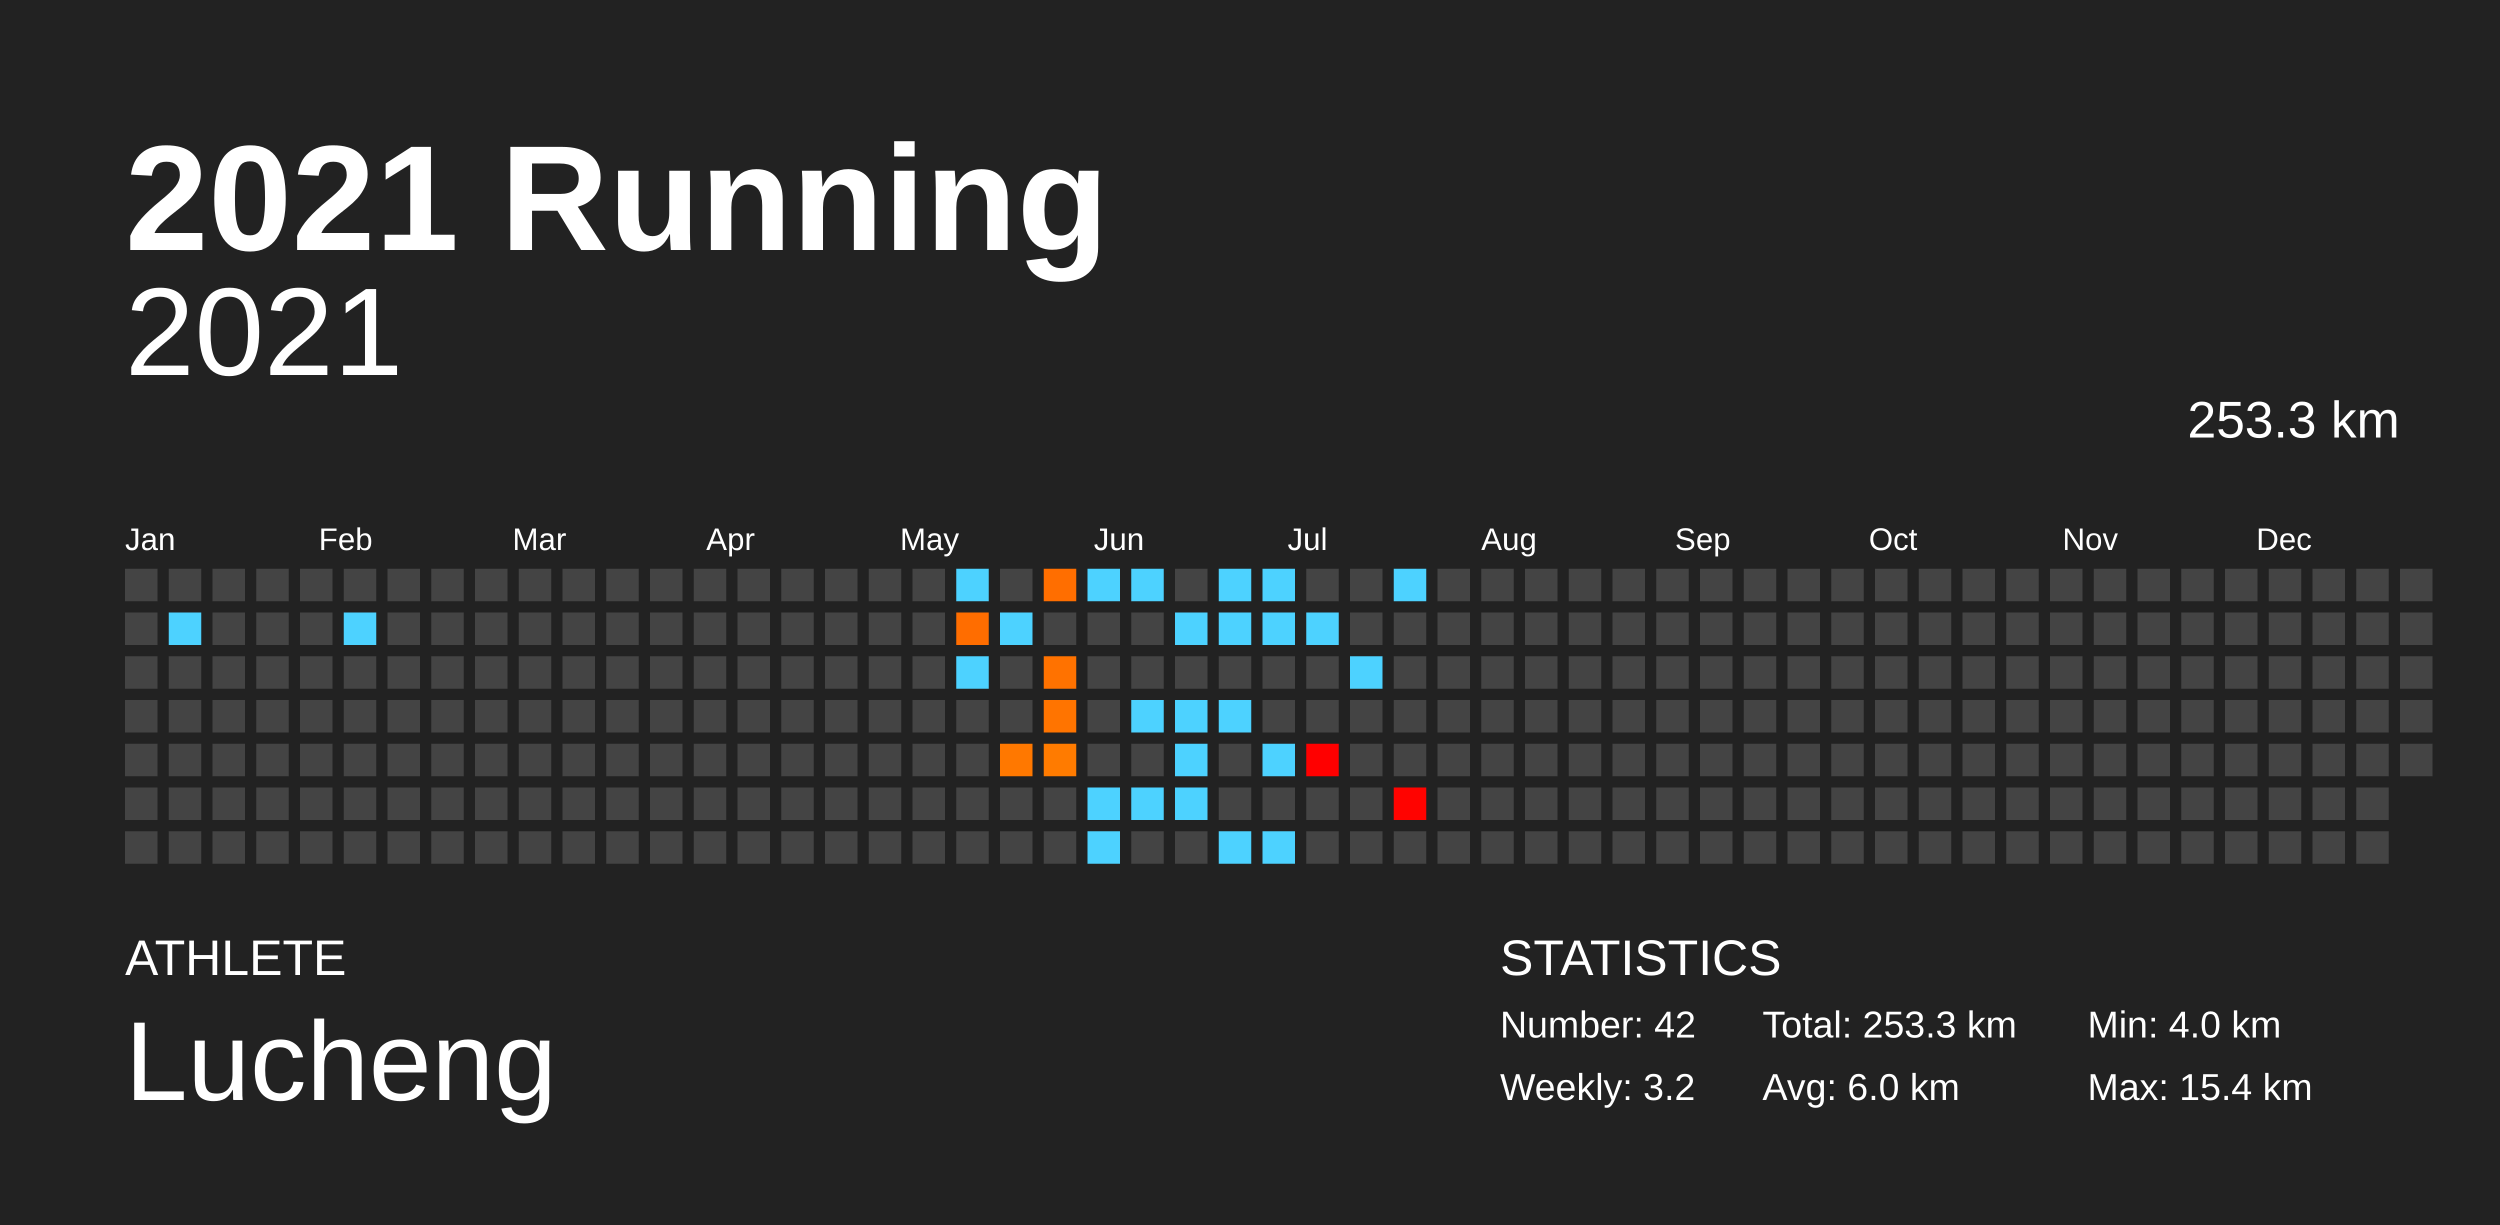
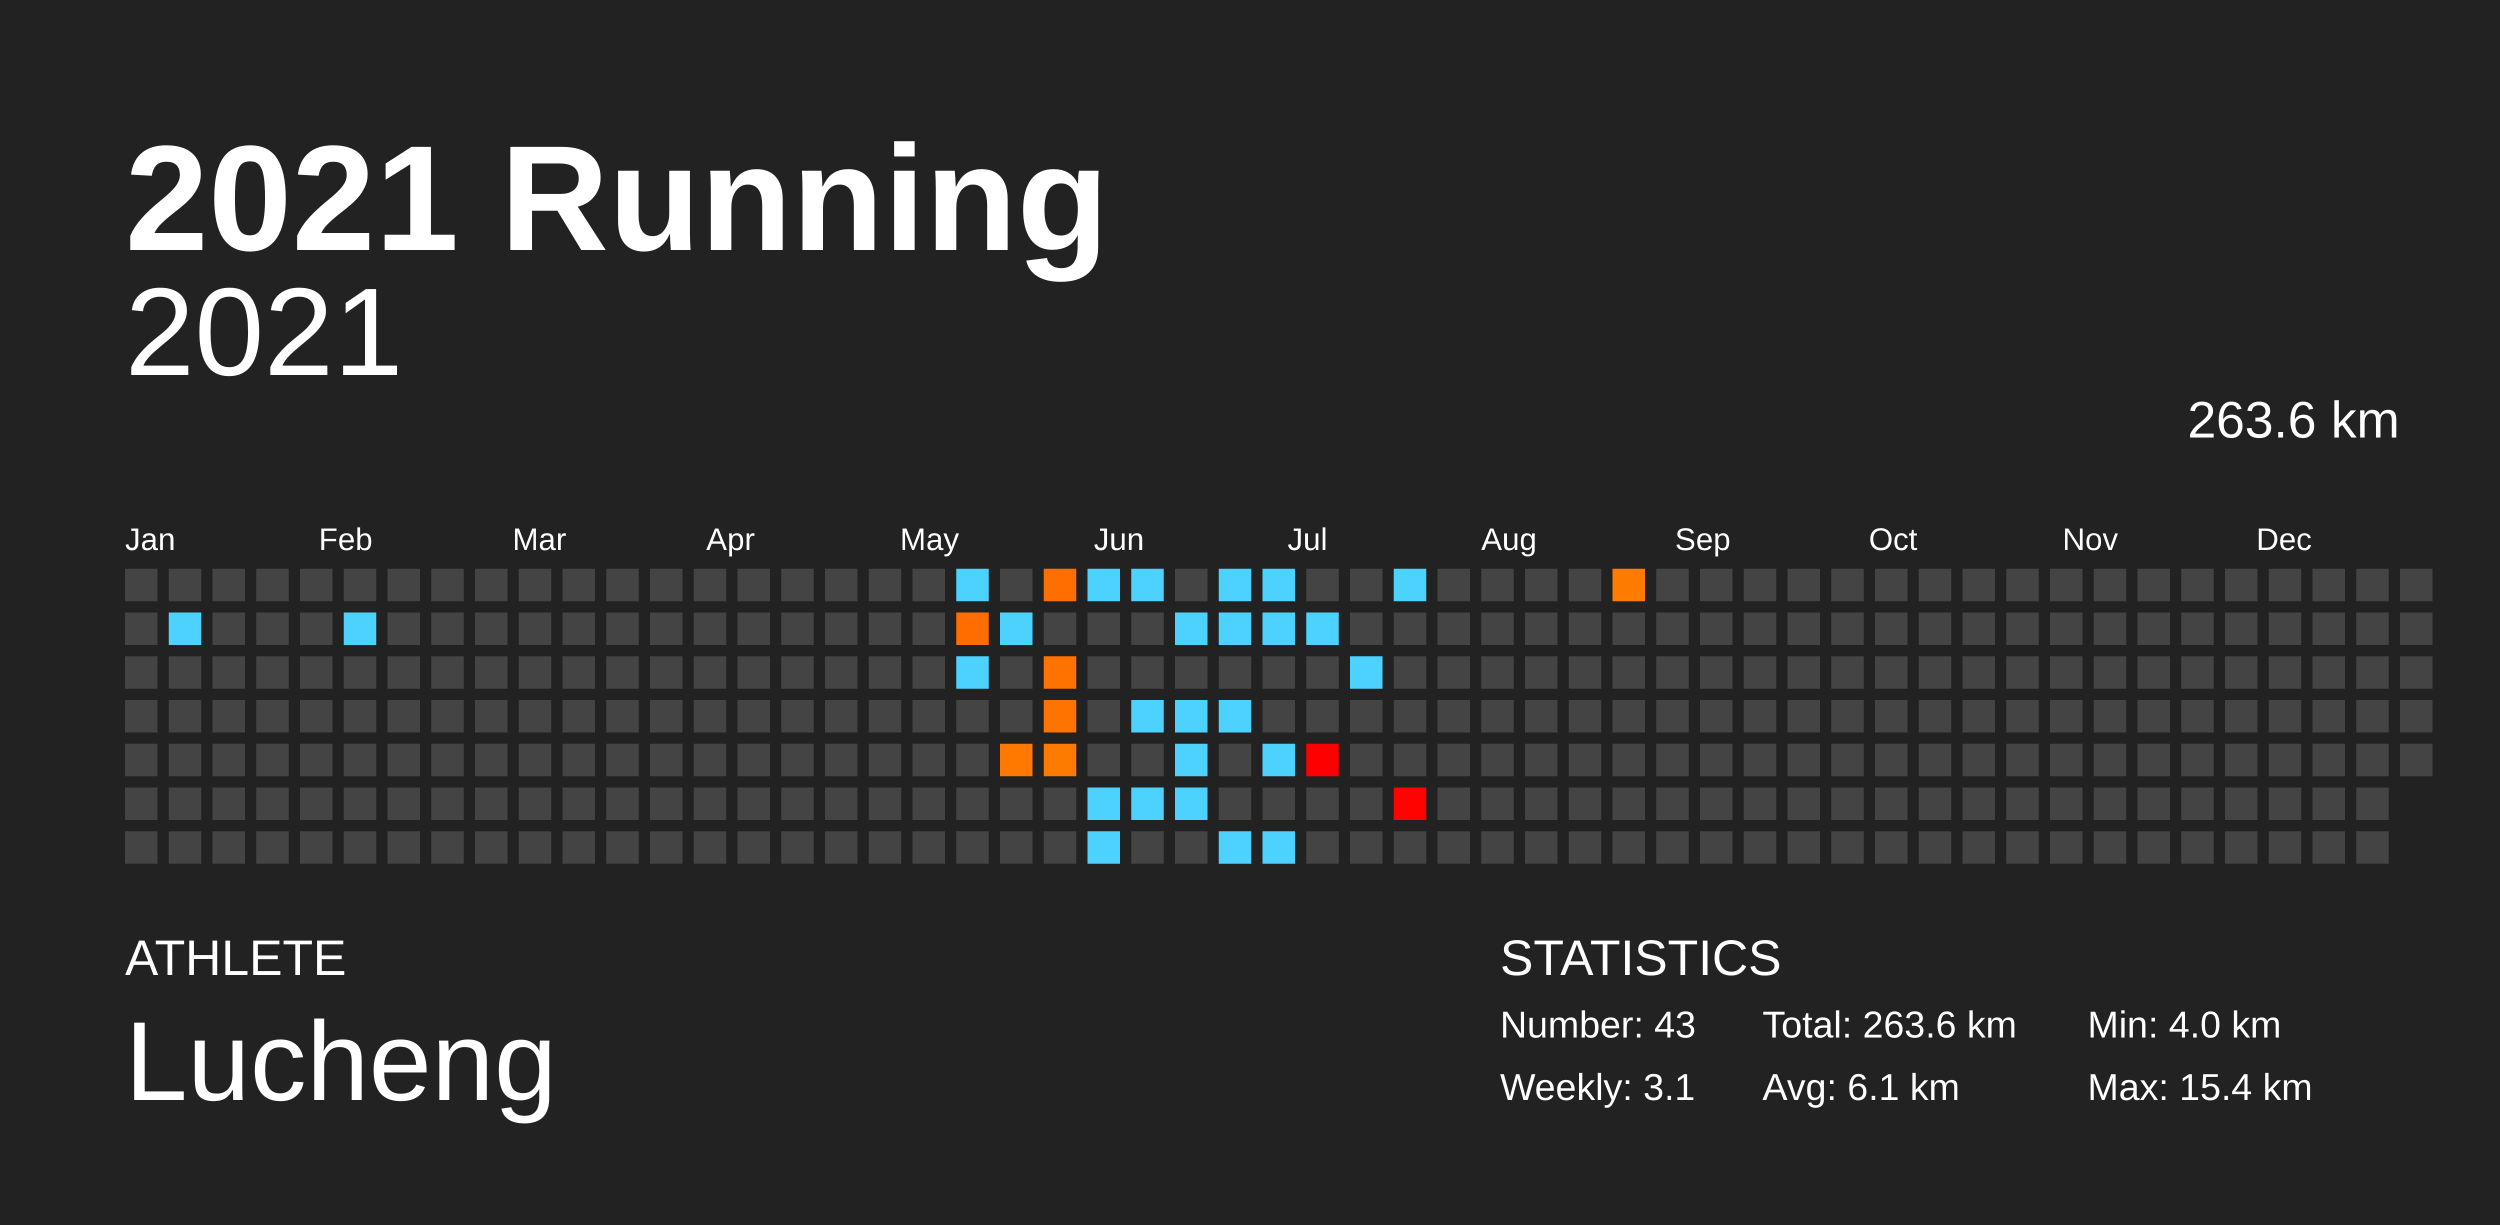
<svg xmlns="http://www.w3.org/2000/svg" baseProfile="full" height="98mm" version="1.1" viewBox="0,0,200,98" width="200mm">
  <defs />
  <rect fill="#222222" height="98" width="200" x="0" y="0" />
  <text fill="#FFFFFF" style="font-size:12px; font-family:Arial; font-weight:bold;" x="10" y="20">2021 Running</text>
  <text fill="#FFFFFF" style="font-size:4px; font-family:Arial" x="10" y="78">ATHLETE</text>
  <text fill="#FFFFFF" style="font-size:9px; font-family:Arial" x="10" y="88">Lucheng</text>
  <text fill="#FFFFFF" style="font-size:4px; font-family:Arial" x="120" y="78">STATISTICS</text>
-   <text fill="#FFFFFF" style="font-size:3px; font-family:Arial" x="120" y="83">Number: 42</text>
-   <text fill="#FFFFFF" style="font-size:3px; font-family:Arial" x="120" y="88">Weekly: 3.2</text>
-   <text fill="#FFFFFF" style="font-size:3px; font-family:Arial" x="141" y="83">Total: 253.3 km</text>
-   <text fill="#FFFFFF" style="font-size:3px; font-family:Arial" x="141" y="88">Avg: 6.0 km</text>
+   <text fill="#FFFFFF" style="font-size:3px; font-family:Arial" x="120" y="83">Number: 43</text>
+   <text fill="#FFFFFF" style="font-size:3px; font-family:Arial" x="120" y="88">Weekly: 3.1</text>
+   <text fill="#FFFFFF" style="font-size:3px; font-family:Arial" x="141" y="83">Total: 263.6 km</text>
+   <text fill="#FFFFFF" style="font-size:3px; font-family:Arial" x="141" y="88">Avg: 6.1 km</text>
  <text fill="#FFFFFF" style="font-size:3px; font-family:Arial" x="167" y="83">Min: 4.0 km</text>
  <text fill="#FFFFFF" style="font-size:3px; font-family:Arial" x="167" y="88">Max: 15.4 km</text>
  <text alignment-baseline="hanging" fill="#FFFFFF" style="font-size:10.0px; font-family:Arial;" x="10" y="30">2021</text>
-   <text alignment-baseline="hanging" fill="#FFFFFF" style="font-size:4.125px; font-family:Arial;" x="175" y="35">253.3 km</text>
+   <text alignment-baseline="hanging" fill="#FFFFFF" style="font-size:4.125px; font-family:Arial;" x="175" y="35">263.6 km</text>
  <text fill="#FFFFFF" style="font-size:2.5px; font-family:Arial" x="10.0" y="44">Jan</text>
  <text fill="#FFFFFF" style="font-size:2.5px; font-family:Arial" x="25.5" y="44">Feb</text>
  <text fill="#FFFFFF" style="font-size:2.5px; font-family:Arial" x="41.0" y="44">Mar</text>
  <text fill="#FFFFFF" style="font-size:2.5px; font-family:Arial" x="56.5" y="44">Apr</text>
  <text fill="#FFFFFF" style="font-size:2.5px; font-family:Arial" x="72.0" y="44">May</text>
  <text fill="#FFFFFF" style="font-size:2.5px; font-family:Arial" x="87.5" y="44">Jun</text>
  <text fill="#FFFFFF" style="font-size:2.5px; font-family:Arial" x="103.0" y="44">Jul</text>
  <text fill="#FFFFFF" style="font-size:2.5px; font-family:Arial" x="118.5" y="44">Aug</text>
  <text fill="#FFFFFF" style="font-size:2.5px; font-family:Arial" x="134.0" y="44">Sep</text>
  <text fill="#FFFFFF" style="font-size:2.5px; font-family:Arial" x="149.5" y="44">Oct</text>
  <text fill="#FFFFFF" style="font-size:2.5px; font-family:Arial" x="165.0" y="44">Nov</text>
  <text fill="#FFFFFF" style="font-size:2.5px; font-family:Arial" x="180.5" y="44">Dec</text>
  <rect fill="#444444" height="2.6" width="2.6" x="10.0" y="45.5" />
  <rect fill="#444444" height="2.6" width="2.6" x="10.0" y="49.0" />
  <rect fill="#444444" height="2.6" width="2.6" x="10.0" y="52.5" />
  <rect fill="#444444" height="2.6" width="2.6" x="10.0" y="56.0" />
  <rect fill="#444444" height="2.6" width="2.6" x="10.0" y="59.5" />
  <rect fill="#444444" height="2.6" width="2.6" x="10.0" y="63.0" />
  <rect fill="#444444" height="2.6" width="2.6" x="10.0" y="66.5" />
  <rect fill="#444444" height="2.6" width="2.6" x="13.5" y="45.5" />
  <rect fill="#4dd2ff" height="2.6" width="2.6" x="13.5" y="49.0" />
  <rect fill="#444444" height="2.6" width="2.6" x="13.5" y="52.5" />
  <rect fill="#444444" height="2.6" width="2.6" x="13.5" y="56.0" />
  <rect fill="#444444" height="2.6" width="2.6" x="13.5" y="59.5" />
  <rect fill="#444444" height="2.6" width="2.6" x="13.5" y="63.0" />
  <rect fill="#444444" height="2.6" width="2.6" x="13.5" y="66.5" />
  <rect fill="#444444" height="2.6" width="2.6" x="17.0" y="45.5" />
  <rect fill="#444444" height="2.6" width="2.6" x="17.0" y="49.0" />
  <rect fill="#444444" height="2.6" width="2.6" x="17.0" y="52.5" />
  <rect fill="#444444" height="2.6" width="2.6" x="17.0" y="56.0" />
  <rect fill="#444444" height="2.6" width="2.6" x="17.0" y="59.5" />
  <rect fill="#444444" height="2.6" width="2.6" x="17.0" y="63.0" />
  <rect fill="#444444" height="2.6" width="2.6" x="17.0" y="66.5" />
  <rect fill="#444444" height="2.6" width="2.6" x="20.5" y="45.5" />
  <rect fill="#444444" height="2.6" width="2.6" x="20.5" y="49.0" />
  <rect fill="#444444" height="2.6" width="2.6" x="20.5" y="52.5" />
  <rect fill="#444444" height="2.6" width="2.6" x="20.5" y="56.0" />
  <rect fill="#444444" height="2.6" width="2.6" x="20.5" y="59.5" />
  <rect fill="#444444" height="2.6" width="2.6" x="20.5" y="63.0" />
  <rect fill="#444444" height="2.6" width="2.6" x="20.5" y="66.5" />
  <rect fill="#444444" height="2.6" width="2.6" x="24.0" y="45.5" />
  <rect fill="#444444" height="2.6" width="2.6" x="24.0" y="49.0" />
  <rect fill="#444444" height="2.6" width="2.6" x="24.0" y="52.5" />
  <rect fill="#444444" height="2.6" width="2.6" x="24.0" y="56.0" />
  <rect fill="#444444" height="2.6" width="2.6" x="24.0" y="59.5" />
  <rect fill="#444444" height="2.6" width="2.6" x="24.0" y="63.0" />
  <rect fill="#444444" height="2.6" width="2.6" x="24.0" y="66.5" />
  <rect fill="#444444" height="2.6" width="2.6" x="27.5" y="45.5" />
  <rect fill="#4dd2ff" height="2.6" width="2.6" x="27.5" y="49.0" />
  <rect fill="#444444" height="2.6" width="2.6" x="27.5" y="52.5" />
  <rect fill="#444444" height="2.6" width="2.6" x="27.5" y="56.0" />
  <rect fill="#444444" height="2.6" width="2.6" x="27.5" y="59.5" />
  <rect fill="#444444" height="2.6" width="2.6" x="27.5" y="63.0" />
  <rect fill="#444444" height="2.6" width="2.6" x="27.5" y="66.5" />
  <rect fill="#444444" height="2.6" width="2.6" x="31.0" y="45.5" />
  <rect fill="#444444" height="2.6" width="2.6" x="31.0" y="49.0" />
  <rect fill="#444444" height="2.6" width="2.6" x="31.0" y="52.5" />
  <rect fill="#444444" height="2.6" width="2.6" x="31.0" y="56.0" />
  <rect fill="#444444" height="2.6" width="2.6" x="31.0" y="59.5" />
  <rect fill="#444444" height="2.6" width="2.6" x="31.0" y="63.0" />
  <rect fill="#444444" height="2.6" width="2.6" x="31.0" y="66.5" />
  <rect fill="#444444" height="2.6" width="2.6" x="34.5" y="45.5" />
  <rect fill="#444444" height="2.6" width="2.6" x="34.5" y="49.0" />
  <rect fill="#444444" height="2.6" width="2.6" x="34.5" y="52.5" />
  <rect fill="#444444" height="2.6" width="2.6" x="34.5" y="56.0" />
  <rect fill="#444444" height="2.6" width="2.6" x="34.5" y="59.5" />
  <rect fill="#444444" height="2.6" width="2.6" x="34.5" y="63.0" />
  <rect fill="#444444" height="2.6" width="2.6" x="34.5" y="66.5" />
  <rect fill="#444444" height="2.6" width="2.6" x="38.0" y="45.5" />
  <rect fill="#444444" height="2.6" width="2.6" x="38.0" y="49.0" />
  <rect fill="#444444" height="2.6" width="2.6" x="38.0" y="52.5" />
  <rect fill="#444444" height="2.6" width="2.6" x="38.0" y="56.0" />
  <rect fill="#444444" height="2.6" width="2.6" x="38.0" y="59.5" />
  <rect fill="#444444" height="2.6" width="2.6" x="38.0" y="63.0" />
  <rect fill="#444444" height="2.6" width="2.6" x="38.0" y="66.5" />
  <rect fill="#444444" height="2.6" width="2.6" x="41.5" y="45.5" />
  <rect fill="#444444" height="2.6" width="2.6" x="41.5" y="49.0" />
  <rect fill="#444444" height="2.6" width="2.6" x="41.5" y="52.5" />
  <rect fill="#444444" height="2.6" width="2.6" x="41.5" y="56.0" />
  <rect fill="#444444" height="2.6" width="2.6" x="41.5" y="59.5" />
  <rect fill="#444444" height="2.6" width="2.6" x="41.5" y="63.0" />
  <rect fill="#444444" height="2.6" width="2.6" x="41.5" y="66.5" />
  <rect fill="#444444" height="2.6" width="2.6" x="45.0" y="45.5" />
  <rect fill="#444444" height="2.6" width="2.6" x="45.0" y="49.0" />
  <rect fill="#444444" height="2.6" width="2.6" x="45.0" y="52.5" />
  <rect fill="#444444" height="2.6" width="2.6" x="45.0" y="56.0" />
  <rect fill="#444444" height="2.6" width="2.6" x="45.0" y="59.5" />
  <rect fill="#444444" height="2.6" width="2.6" x="45.0" y="63.0" />
  <rect fill="#444444" height="2.6" width="2.6" x="45.0" y="66.5" />
  <rect fill="#444444" height="2.6" width="2.6" x="48.5" y="45.5" />
  <rect fill="#444444" height="2.6" width="2.6" x="48.5" y="49.0" />
  <rect fill="#444444" height="2.6" width="2.6" x="48.5" y="52.5" />
  <rect fill="#444444" height="2.6" width="2.6" x="48.5" y="56.0" />
  <rect fill="#444444" height="2.6" width="2.6" x="48.5" y="59.5" />
  <rect fill="#444444" height="2.6" width="2.6" x="48.5" y="63.0" />
  <rect fill="#444444" height="2.6" width="2.6" x="48.5" y="66.5" />
  <rect fill="#444444" height="2.6" width="2.6" x="52.0" y="45.5" />
  <rect fill="#444444" height="2.6" width="2.6" x="52.0" y="49.0" />
  <rect fill="#444444" height="2.6" width="2.6" x="52.0" y="52.5" />
  <rect fill="#444444" height="2.6" width="2.6" x="52.0" y="56.0" />
  <rect fill="#444444" height="2.6" width="2.6" x="52.0" y="59.5" />
  <rect fill="#444444" height="2.6" width="2.6" x="52.0" y="63.0" />
  <rect fill="#444444" height="2.6" width="2.6" x="52.0" y="66.5" />
  <rect fill="#444444" height="2.6" width="2.6" x="55.5" y="45.5" />
  <rect fill="#444444" height="2.6" width="2.6" x="55.5" y="49.0" />
  <rect fill="#444444" height="2.6" width="2.6" x="55.5" y="52.5" />
  <rect fill="#444444" height="2.6" width="2.6" x="55.5" y="56.0" />
  <rect fill="#444444" height="2.6" width="2.6" x="55.5" y="59.5" />
  <rect fill="#444444" height="2.6" width="2.6" x="55.5" y="63.0" />
  <rect fill="#444444" height="2.6" width="2.6" x="55.5" y="66.5" />
  <rect fill="#444444" height="2.6" width="2.6" x="59.0" y="45.5" />
  <rect fill="#444444" height="2.6" width="2.6" x="59.0" y="49.0" />
  <rect fill="#444444" height="2.6" width="2.6" x="59.0" y="52.5" />
  <rect fill="#444444" height="2.6" width="2.6" x="59.0" y="56.0" />
  <rect fill="#444444" height="2.6" width="2.6" x="59.0" y="59.5" />
  <rect fill="#444444" height="2.6" width="2.6" x="59.0" y="63.0" />
  <rect fill="#444444" height="2.6" width="2.6" x="59.0" y="66.5" />
  <rect fill="#444444" height="2.6" width="2.6" x="62.5" y="45.5" />
  <rect fill="#444444" height="2.6" width="2.6" x="62.5" y="49.0" />
  <rect fill="#444444" height="2.6" width="2.6" x="62.5" y="52.5" />
  <rect fill="#444444" height="2.6" width="2.6" x="62.5" y="56.0" />
  <rect fill="#444444" height="2.6" width="2.6" x="62.5" y="59.5" />
  <rect fill="#444444" height="2.6" width="2.6" x="62.5" y="63.0" />
  <rect fill="#444444" height="2.6" width="2.6" x="62.5" y="66.5" />
  <rect fill="#444444" height="2.6" width="2.6" x="66.0" y="45.5" />
  <rect fill="#444444" height="2.6" width="2.6" x="66.0" y="49.0" />
  <rect fill="#444444" height="2.6" width="2.6" x="66.0" y="52.5" />
  <rect fill="#444444" height="2.6" width="2.6" x="66.0" y="56.0" />
  <rect fill="#444444" height="2.6" width="2.6" x="66.0" y="59.5" />
  <rect fill="#444444" height="2.6" width="2.6" x="66.0" y="63.0" />
  <rect fill="#444444" height="2.6" width="2.6" x="66.0" y="66.5" />
  <rect fill="#444444" height="2.6" width="2.6" x="69.5" y="45.5" />
  <rect fill="#444444" height="2.6" width="2.6" x="69.5" y="49.0" />
  <rect fill="#444444" height="2.6" width="2.6" x="69.5" y="52.5" />
  <rect fill="#444444" height="2.6" width="2.6" x="69.5" y="56.0" />
  <rect fill="#444444" height="2.6" width="2.6" x="69.5" y="59.5" />
  <rect fill="#444444" height="2.6" width="2.6" x="69.5" y="63.0" />
  <rect fill="#444444" height="2.6" width="2.6" x="69.5" y="66.5" />
  <rect fill="#444444" height="2.6" width="2.6" x="73.0" y="45.5" />
  <rect fill="#444444" height="2.6" width="2.6" x="73.0" y="49.0" />
  <rect fill="#444444" height="2.6" width="2.6" x="73.0" y="52.5" />
  <rect fill="#444444" height="2.6" width="2.6" x="73.0" y="56.0" />
  <rect fill="#444444" height="2.6" width="2.6" x="73.0" y="59.5" />
  <rect fill="#444444" height="2.6" width="2.6" x="73.0" y="63.0" />
  <rect fill="#444444" height="2.6" width="2.6" x="73.0" y="66.5" />
  <rect fill="#4dd2ff" height="2.6" width="2.6" x="76.5" y="45.5" />
  <rect fill="#ff6d00" height="2.6" width="2.6" x="76.5" y="49.0" />
  <rect fill="#4dd2ff" height="2.6" width="2.6" x="76.5" y="52.5" />
  <rect fill="#444444" height="2.6" width="2.6" x="76.5" y="56.0" />
  <rect fill="#444444" height="2.6" width="2.6" x="76.5" y="59.5" />
  <rect fill="#444444" height="2.6" width="2.6" x="76.5" y="63.0" />
  <rect fill="#444444" height="2.6" width="2.6" x="76.5" y="66.5" />
  <rect fill="#444444" height="2.6" width="2.6" x="80.0" y="45.5" />
  <rect fill="#4dd2ff" height="2.6" width="2.6" x="80.0" y="49.0" />
  <rect fill="#444444" height="2.6" width="2.6" x="80.0" y="52.5" />
  <rect fill="#444444" height="2.6" width="2.6" x="80.0" y="56.0" />
  <rect fill="#ff7800" height="2.6" width="2.6" x="80.0" y="59.5" />
  <rect fill="#444444" height="2.6" width="2.6" x="80.0" y="63.0" />
  <rect fill="#444444" height="2.6" width="2.6" x="80.0" y="66.5" />
  <rect fill="#ff6e00" height="2.6" width="2.6" x="83.5" y="45.5" />
  <rect fill="#444444" height="2.6" width="2.6" x="83.5" y="49.0" />
  <rect fill="#ff7200" height="2.6" width="2.6" x="83.5" y="52.5" />
  <rect fill="#ff7400" height="2.6" width="2.6" x="83.5" y="56.0" />
  <rect fill="#ff7b00" height="2.6" width="2.6" x="83.5" y="59.5" />
  <rect fill="#444444" height="2.6" width="2.6" x="83.5" y="63.0" />
  <rect fill="#444444" height="2.6" width="2.6" x="83.5" y="66.5" />
  <rect fill="#4dd2ff" height="2.6" width="2.6" x="87.0" y="45.5" />
  <rect fill="#444444" height="2.6" width="2.6" x="87.0" y="49.0" />
  <rect fill="#444444" height="2.6" width="2.6" x="87.0" y="52.5" />
  <rect fill="#444444" height="2.6" width="2.6" x="87.0" y="56.0" />
  <rect fill="#444444" height="2.6" width="2.6" x="87.0" y="59.5" />
  <rect fill="#4dd2ff" height="2.6" width="2.6" x="87.0" y="63.0" />
  <rect fill="#4dd2ff" height="2.6" width="2.6" x="87.0" y="66.5" />
  <rect fill="#4dd2ff" height="2.6" width="2.6" x="90.5" y="45.5" />
  <rect fill="#444444" height="2.6" width="2.6" x="90.5" y="49.0" />
  <rect fill="#444444" height="2.6" width="2.6" x="90.5" y="52.5" />
  <rect fill="#4dd2ff" height="2.6" width="2.6" x="90.5" y="56.0" />
  <rect fill="#444444" height="2.6" width="2.6" x="90.5" y="59.5" />
  <rect fill="#4dd2ff" height="2.6" width="2.6" x="90.5" y="63.0" />
  <rect fill="#444444" height="2.6" width="2.6" x="90.5" y="66.5" />
  <rect fill="#444444" height="2.6" width="2.6" x="94.0" y="45.5" />
  <rect fill="#4dd2ff" height="2.6" width="2.6" x="94.0" y="49.0" />
  <rect fill="#444444" height="2.6" width="2.6" x="94.0" y="52.5" />
  <rect fill="#4dd2ff" height="2.6" width="2.6" x="94.0" y="56.0" />
  <rect fill="#4dd2ff" height="2.6" width="2.6" x="94.0" y="59.5" />
  <rect fill="#4dd2ff" height="2.6" width="2.6" x="94.0" y="63.0" />
  <rect fill="#444444" height="2.6" width="2.6" x="94.0" y="66.5" />
  <rect fill="#4dd2ff" height="2.6" width="2.6" x="97.5" y="45.5" />
  <rect fill="#4dd2ff" height="2.6" width="2.6" x="97.5" y="49.0" />
  <rect fill="#444444" height="2.6" width="2.6" x="97.5" y="52.5" />
  <rect fill="#4dd2ff" height="2.6" width="2.6" x="97.5" y="56.0" />
  <rect fill="#444444" height="2.6" width="2.6" x="97.5" y="59.5" />
  <rect fill="#444444" height="2.6" width="2.6" x="97.5" y="63.0" />
  <rect fill="#4dd2ff" height="2.6" width="2.6" x="97.5" y="66.5" />
  <rect fill="#4dd2ff" height="2.6" width="2.6" x="101.0" y="45.5" />
  <rect fill="#4dd2ff" height="2.6" width="2.6" x="101.0" y="49.0" />
  <rect fill="#444444" height="2.6" width="2.6" x="101.0" y="52.5" />
  <rect fill="#444444" height="2.6" width="2.6" x="101.0" y="56.0" />
  <rect fill="#4dd2ff" height="2.6" width="2.6" x="101.0" y="59.5" />
  <rect fill="#444444" height="2.6" width="2.6" x="101.0" y="63.0" />
  <rect fill="#4dd2ff" height="2.6" width="2.6" x="101.0" y="66.5" />
  <rect fill="#444444" height="2.6" width="2.6" x="104.5" y="45.5" />
  <rect fill="#4dd2ff" height="2.6" width="2.6" x="104.5" y="49.0" />
  <rect fill="#444444" height="2.6" width="2.6" x="104.5" y="52.5" />
  <rect fill="#444444" height="2.6" width="2.6" x="104.5" y="56.0" />
  <rect fill="#ff0000" height="2.6" width="2.6" x="104.5" y="59.5" />
  <rect fill="#444444" height="2.6" width="2.6" x="104.5" y="63.0" />
  <rect fill="#444444" height="2.6" width="2.6" x="104.5" y="66.5" />
  <rect fill="#444444" height="2.6" width="2.6" x="108.0" y="45.5" />
  <rect fill="#444444" height="2.6" width="2.6" x="108.0" y="49.0" />
  <rect fill="#4dd2ff" height="2.6" width="2.6" x="108.0" y="52.5" />
  <rect fill="#444444" height="2.6" width="2.6" x="108.0" y="56.0" />
  <rect fill="#444444" height="2.6" width="2.6" x="108.0" y="59.5" />
  <rect fill="#444444" height="2.6" width="2.6" x="108.0" y="63.0" />
  <rect fill="#444444" height="2.6" width="2.6" x="108.0" y="66.5" />
  <rect fill="#4dd2ff" height="2.6" width="2.6" x="111.5" y="45.5" />
  <rect fill="#444444" height="2.6" width="2.6" x="111.5" y="49.0" />
  <rect fill="#444444" height="2.6" width="2.6" x="111.5" y="52.5" />
  <rect fill="#444444" height="2.6" width="2.6" x="111.5" y="56.0" />
  <rect fill="#444444" height="2.6" width="2.6" x="111.5" y="59.5" />
  <rect fill="#ff0300" height="2.6" width="2.6" x="111.5" y="63.0" />
  <rect fill="#444444" height="2.6" width="2.6" x="111.5" y="66.5" />
  <rect fill="#444444" height="2.6" width="2.6" x="115.0" y="45.5" />
  <rect fill="#444444" height="2.6" width="2.6" x="115.0" y="49.0" />
  <rect fill="#444444" height="2.6" width="2.6" x="115.0" y="52.5" />
  <rect fill="#444444" height="2.6" width="2.6" x="115.0" y="56.0" />
  <rect fill="#444444" height="2.6" width="2.6" x="115.0" y="59.5" />
  <rect fill="#444444" height="2.6" width="2.6" x="115.0" y="63.0" />
  <rect fill="#444444" height="2.6" width="2.6" x="115.0" y="66.5" />
  <rect fill="#444444" height="2.6" width="2.6" x="118.5" y="45.5" />
  <rect fill="#444444" height="2.6" width="2.6" x="118.5" y="49.0" />
  <rect fill="#444444" height="2.6" width="2.6" x="118.5" y="52.5" />
  <rect fill="#444444" height="2.6" width="2.6" x="118.5" y="56.0" />
  <rect fill="#444444" height="2.6" width="2.6" x="118.5" y="59.5" />
  <rect fill="#444444" height="2.6" width="2.6" x="118.5" y="63.0" />
  <rect fill="#444444" height="2.6" width="2.6" x="118.5" y="66.5" />
  <rect fill="#444444" height="2.6" width="2.6" x="122.0" y="45.5" />
  <rect fill="#444444" height="2.6" width="2.6" x="122.0" y="49.0" />
  <rect fill="#444444" height="2.6" width="2.6" x="122.0" y="52.5" />
  <rect fill="#444444" height="2.6" width="2.6" x="122.0" y="56.0" />
  <rect fill="#444444" height="2.6" width="2.6" x="122.0" y="59.5" />
  <rect fill="#444444" height="2.6" width="2.6" x="122.0" y="63.0" />
  <rect fill="#444444" height="2.6" width="2.6" x="122.0" y="66.5" />
  <rect fill="#444444" height="2.6" width="2.6" x="125.5" y="45.5" />
  <rect fill="#444444" height="2.6" width="2.6" x="125.5" y="49.0" />
  <rect fill="#444444" height="2.6" width="2.6" x="125.5" y="52.5" />
  <rect fill="#444444" height="2.6" width="2.6" x="125.5" y="56.0" />
  <rect fill="#444444" height="2.6" width="2.6" x="125.5" y="59.5" />
  <rect fill="#444444" height="2.6" width="2.6" x="125.5" y="63.0" />
  <rect fill="#444444" height="2.6" width="2.6" x="125.5" y="66.5" />
-   <rect fill="#444444" height="2.6" width="2.6" x="129.0" y="45.5" />
+   <rect fill="#ff7c00" height="2.6" width="2.6" x="129.0" y="45.5" />
  <rect fill="#444444" height="2.6" width="2.6" x="129.0" y="49.0" />
  <rect fill="#444444" height="2.6" width="2.6" x="129.0" y="52.5" />
  <rect fill="#444444" height="2.6" width="2.6" x="129.0" y="56.0" />
  <rect fill="#444444" height="2.6" width="2.6" x="129.0" y="59.5" />
  <rect fill="#444444" height="2.6" width="2.6" x="129.0" y="63.0" />
  <rect fill="#444444" height="2.6" width="2.6" x="129.0" y="66.5" />
  <rect fill="#444444" height="2.6" width="2.6" x="132.5" y="45.5" />
  <rect fill="#444444" height="2.6" width="2.6" x="132.5" y="49.0" />
  <rect fill="#444444" height="2.6" width="2.6" x="132.5" y="52.5" />
  <rect fill="#444444" height="2.6" width="2.6" x="132.5" y="56.0" />
  <rect fill="#444444" height="2.6" width="2.6" x="132.5" y="59.5" />
  <rect fill="#444444" height="2.6" width="2.6" x="132.5" y="63.0" />
  <rect fill="#444444" height="2.6" width="2.6" x="132.5" y="66.5" />
  <rect fill="#444444" height="2.6" width="2.6" x="136.0" y="45.5" />
  <rect fill="#444444" height="2.6" width="2.6" x="136.0" y="49.0" />
  <rect fill="#444444" height="2.6" width="2.6" x="136.0" y="52.5" />
  <rect fill="#444444" height="2.6" width="2.6" x="136.0" y="56.0" />
  <rect fill="#444444" height="2.6" width="2.6" x="136.0" y="59.5" />
  <rect fill="#444444" height="2.6" width="2.6" x="136.0" y="63.0" />
  <rect fill="#444444" height="2.6" width="2.6" x="136.0" y="66.5" />
  <rect fill="#444444" height="2.6" width="2.6" x="139.5" y="45.5" />
  <rect fill="#444444" height="2.6" width="2.6" x="139.5" y="49.0" />
  <rect fill="#444444" height="2.6" width="2.6" x="139.5" y="52.5" />
  <rect fill="#444444" height="2.6" width="2.6" x="139.5" y="56.0" />
  <rect fill="#444444" height="2.6" width="2.6" x="139.5" y="59.5" />
  <rect fill="#444444" height="2.6" width="2.6" x="139.5" y="63.0" />
  <rect fill="#444444" height="2.6" width="2.6" x="139.5" y="66.5" />
  <rect fill="#444444" height="2.6" width="2.6" x="143.0" y="45.5" />
  <rect fill="#444444" height="2.6" width="2.6" x="143.0" y="49.0" />
  <rect fill="#444444" height="2.6" width="2.6" x="143.0" y="52.5" />
  <rect fill="#444444" height="2.6" width="2.6" x="143.0" y="56.0" />
  <rect fill="#444444" height="2.6" width="2.6" x="143.0" y="59.5" />
  <rect fill="#444444" height="2.6" width="2.6" x="143.0" y="63.0" />
  <rect fill="#444444" height="2.6" width="2.6" x="143.0" y="66.5" />
  <rect fill="#444444" height="2.6" width="2.6" x="146.5" y="45.5" />
  <rect fill="#444444" height="2.6" width="2.6" x="146.5" y="49.0" />
  <rect fill="#444444" height="2.6" width="2.6" x="146.5" y="52.5" />
  <rect fill="#444444" height="2.6" width="2.6" x="146.5" y="56.0" />
  <rect fill="#444444" height="2.6" width="2.6" x="146.5" y="59.5" />
  <rect fill="#444444" height="2.6" width="2.6" x="146.5" y="63.0" />
  <rect fill="#444444" height="2.6" width="2.6" x="146.5" y="66.5" />
  <rect fill="#444444" height="2.6" width="2.6" x="150.0" y="45.5" />
  <rect fill="#444444" height="2.6" width="2.6" x="150.0" y="49.0" />
  <rect fill="#444444" height="2.6" width="2.6" x="150.0" y="52.5" />
  <rect fill="#444444" height="2.6" width="2.6" x="150.0" y="56.0" />
  <rect fill="#444444" height="2.6" width="2.6" x="150.0" y="59.5" />
  <rect fill="#444444" height="2.6" width="2.6" x="150.0" y="63.0" />
  <rect fill="#444444" height="2.6" width="2.6" x="150.0" y="66.5" />
  <rect fill="#444444" height="2.6" width="2.6" x="153.5" y="45.5" />
  <rect fill="#444444" height="2.6" width="2.6" x="153.5" y="49.0" />
  <rect fill="#444444" height="2.6" width="2.6" x="153.5" y="52.5" />
  <rect fill="#444444" height="2.6" width="2.6" x="153.5" y="56.0" />
  <rect fill="#444444" height="2.6" width="2.6" x="153.5" y="59.5" />
  <rect fill="#444444" height="2.6" width="2.6" x="153.5" y="63.0" />
  <rect fill="#444444" height="2.6" width="2.6" x="153.5" y="66.5" />
  <rect fill="#444444" height="2.6" width="2.6" x="157.0" y="45.5" />
  <rect fill="#444444" height="2.6" width="2.6" x="157.0" y="49.0" />
  <rect fill="#444444" height="2.6" width="2.6" x="157.0" y="52.5" />
  <rect fill="#444444" height="2.6" width="2.6" x="157.0" y="56.0" />
  <rect fill="#444444" height="2.6" width="2.6" x="157.0" y="59.5" />
  <rect fill="#444444" height="2.6" width="2.6" x="157.0" y="63.0" />
  <rect fill="#444444" height="2.6" width="2.6" x="157.0" y="66.5" />
  <rect fill="#444444" height="2.6" width="2.6" x="160.5" y="45.5" />
  <rect fill="#444444" height="2.6" width="2.6" x="160.5" y="49.0" />
  <rect fill="#444444" height="2.6" width="2.6" x="160.5" y="52.5" />
  <rect fill="#444444" height="2.6" width="2.6" x="160.5" y="56.0" />
  <rect fill="#444444" height="2.6" width="2.6" x="160.5" y="59.5" />
  <rect fill="#444444" height="2.6" width="2.6" x="160.5" y="63.0" />
  <rect fill="#444444" height="2.6" width="2.6" x="160.5" y="66.5" />
  <rect fill="#444444" height="2.6" width="2.6" x="164.0" y="45.5" />
  <rect fill="#444444" height="2.6" width="2.6" x="164.0" y="49.0" />
  <rect fill="#444444" height="2.6" width="2.6" x="164.0" y="52.5" />
  <rect fill="#444444" height="2.6" width="2.6" x="164.0" y="56.0" />
  <rect fill="#444444" height="2.6" width="2.6" x="164.0" y="59.5" />
  <rect fill="#444444" height="2.6" width="2.6" x="164.0" y="63.0" />
  <rect fill="#444444" height="2.6" width="2.6" x="164.0" y="66.5" />
  <rect fill="#444444" height="2.6" width="2.6" x="167.5" y="45.5" />
  <rect fill="#444444" height="2.6" width="2.6" x="167.5" y="49.0" />
  <rect fill="#444444" height="2.6" width="2.6" x="167.5" y="52.5" />
  <rect fill="#444444" height="2.6" width="2.6" x="167.5" y="56.0" />
  <rect fill="#444444" height="2.6" width="2.6" x="167.5" y="59.5" />
  <rect fill="#444444" height="2.6" width="2.6" x="167.5" y="63.0" />
  <rect fill="#444444" height="2.6" width="2.6" x="167.5" y="66.5" />
  <rect fill="#444444" height="2.6" width="2.6" x="171.0" y="45.5" />
  <rect fill="#444444" height="2.6" width="2.6" x="171.0" y="49.0" />
  <rect fill="#444444" height="2.6" width="2.6" x="171.0" y="52.5" />
  <rect fill="#444444" height="2.6" width="2.6" x="171.0" y="56.0" />
  <rect fill="#444444" height="2.6" width="2.6" x="171.0" y="59.5" />
  <rect fill="#444444" height="2.6" width="2.6" x="171.0" y="63.0" />
  <rect fill="#444444" height="2.6" width="2.6" x="171.0" y="66.5" />
  <rect fill="#444444" height="2.6" width="2.6" x="174.5" y="45.5" />
  <rect fill="#444444" height="2.6" width="2.6" x="174.5" y="49.0" />
  <rect fill="#444444" height="2.6" width="2.6" x="174.5" y="52.5" />
  <rect fill="#444444" height="2.6" width="2.6" x="174.5" y="56.0" />
  <rect fill="#444444" height="2.6" width="2.6" x="174.5" y="59.5" />
  <rect fill="#444444" height="2.6" width="2.6" x="174.5" y="63.0" />
  <rect fill="#444444" height="2.6" width="2.6" x="174.5" y="66.5" />
  <rect fill="#444444" height="2.6" width="2.6" x="178.0" y="45.5" />
  <rect fill="#444444" height="2.6" width="2.6" x="178.0" y="49.0" />
  <rect fill="#444444" height="2.6" width="2.6" x="178.0" y="52.5" />
  <rect fill="#444444" height="2.6" width="2.6" x="178.0" y="56.0" />
  <rect fill="#444444" height="2.6" width="2.6" x="178.0" y="59.5" />
  <rect fill="#444444" height="2.6" width="2.6" x="178.0" y="63.0" />
  <rect fill="#444444" height="2.6" width="2.6" x="178.0" y="66.5" />
  <rect fill="#444444" height="2.6" width="2.6" x="181.5" y="45.5" />
  <rect fill="#444444" height="2.6" width="2.6" x="181.5" y="49.0" />
  <rect fill="#444444" height="2.6" width="2.6" x="181.5" y="52.5" />
  <rect fill="#444444" height="2.6" width="2.6" x="181.5" y="56.0" />
  <rect fill="#444444" height="2.6" width="2.6" x="181.5" y="59.5" />
  <rect fill="#444444" height="2.6" width="2.6" x="181.5" y="63.0" />
  <rect fill="#444444" height="2.6" width="2.6" x="181.5" y="66.5" />
  <rect fill="#444444" height="2.6" width="2.6" x="185.0" y="45.5" />
  <rect fill="#444444" height="2.6" width="2.6" x="185.0" y="49.0" />
  <rect fill="#444444" height="2.6" width="2.6" x="185.0" y="52.5" />
  <rect fill="#444444" height="2.6" width="2.6" x="185.0" y="56.0" />
  <rect fill="#444444" height="2.6" width="2.6" x="185.0" y="59.5" />
  <rect fill="#444444" height="2.6" width="2.6" x="185.0" y="63.0" />
  <rect fill="#444444" height="2.6" width="2.6" x="185.0" y="66.5" />
  <rect fill="#444444" height="2.6" width="2.6" x="188.5" y="45.5" />
  <rect fill="#444444" height="2.6" width="2.6" x="188.5" y="49.0" />
  <rect fill="#444444" height="2.6" width="2.6" x="188.5" y="52.5" />
  <rect fill="#444444" height="2.6" width="2.6" x="188.5" y="56.0" />
  <rect fill="#444444" height="2.6" width="2.6" x="188.5" y="59.5" />
  <rect fill="#444444" height="2.6" width="2.6" x="188.5" y="63.0" />
  <rect fill="#444444" height="2.6" width="2.6" x="188.5" y="66.5" />
  <rect fill="#444444" height="2.6" width="2.6" x="192.0" y="45.5" />
  <rect fill="#444444" height="2.6" width="2.6" x="192.0" y="49.0" />
  <rect fill="#444444" height="2.6" width="2.6" x="192.0" y="52.5" />
  <rect fill="#444444" height="2.6" width="2.6" x="192.0" y="56.0" />
  <rect fill="#444444" height="2.6" width="2.6" x="192.0" y="59.5" />
</svg>
